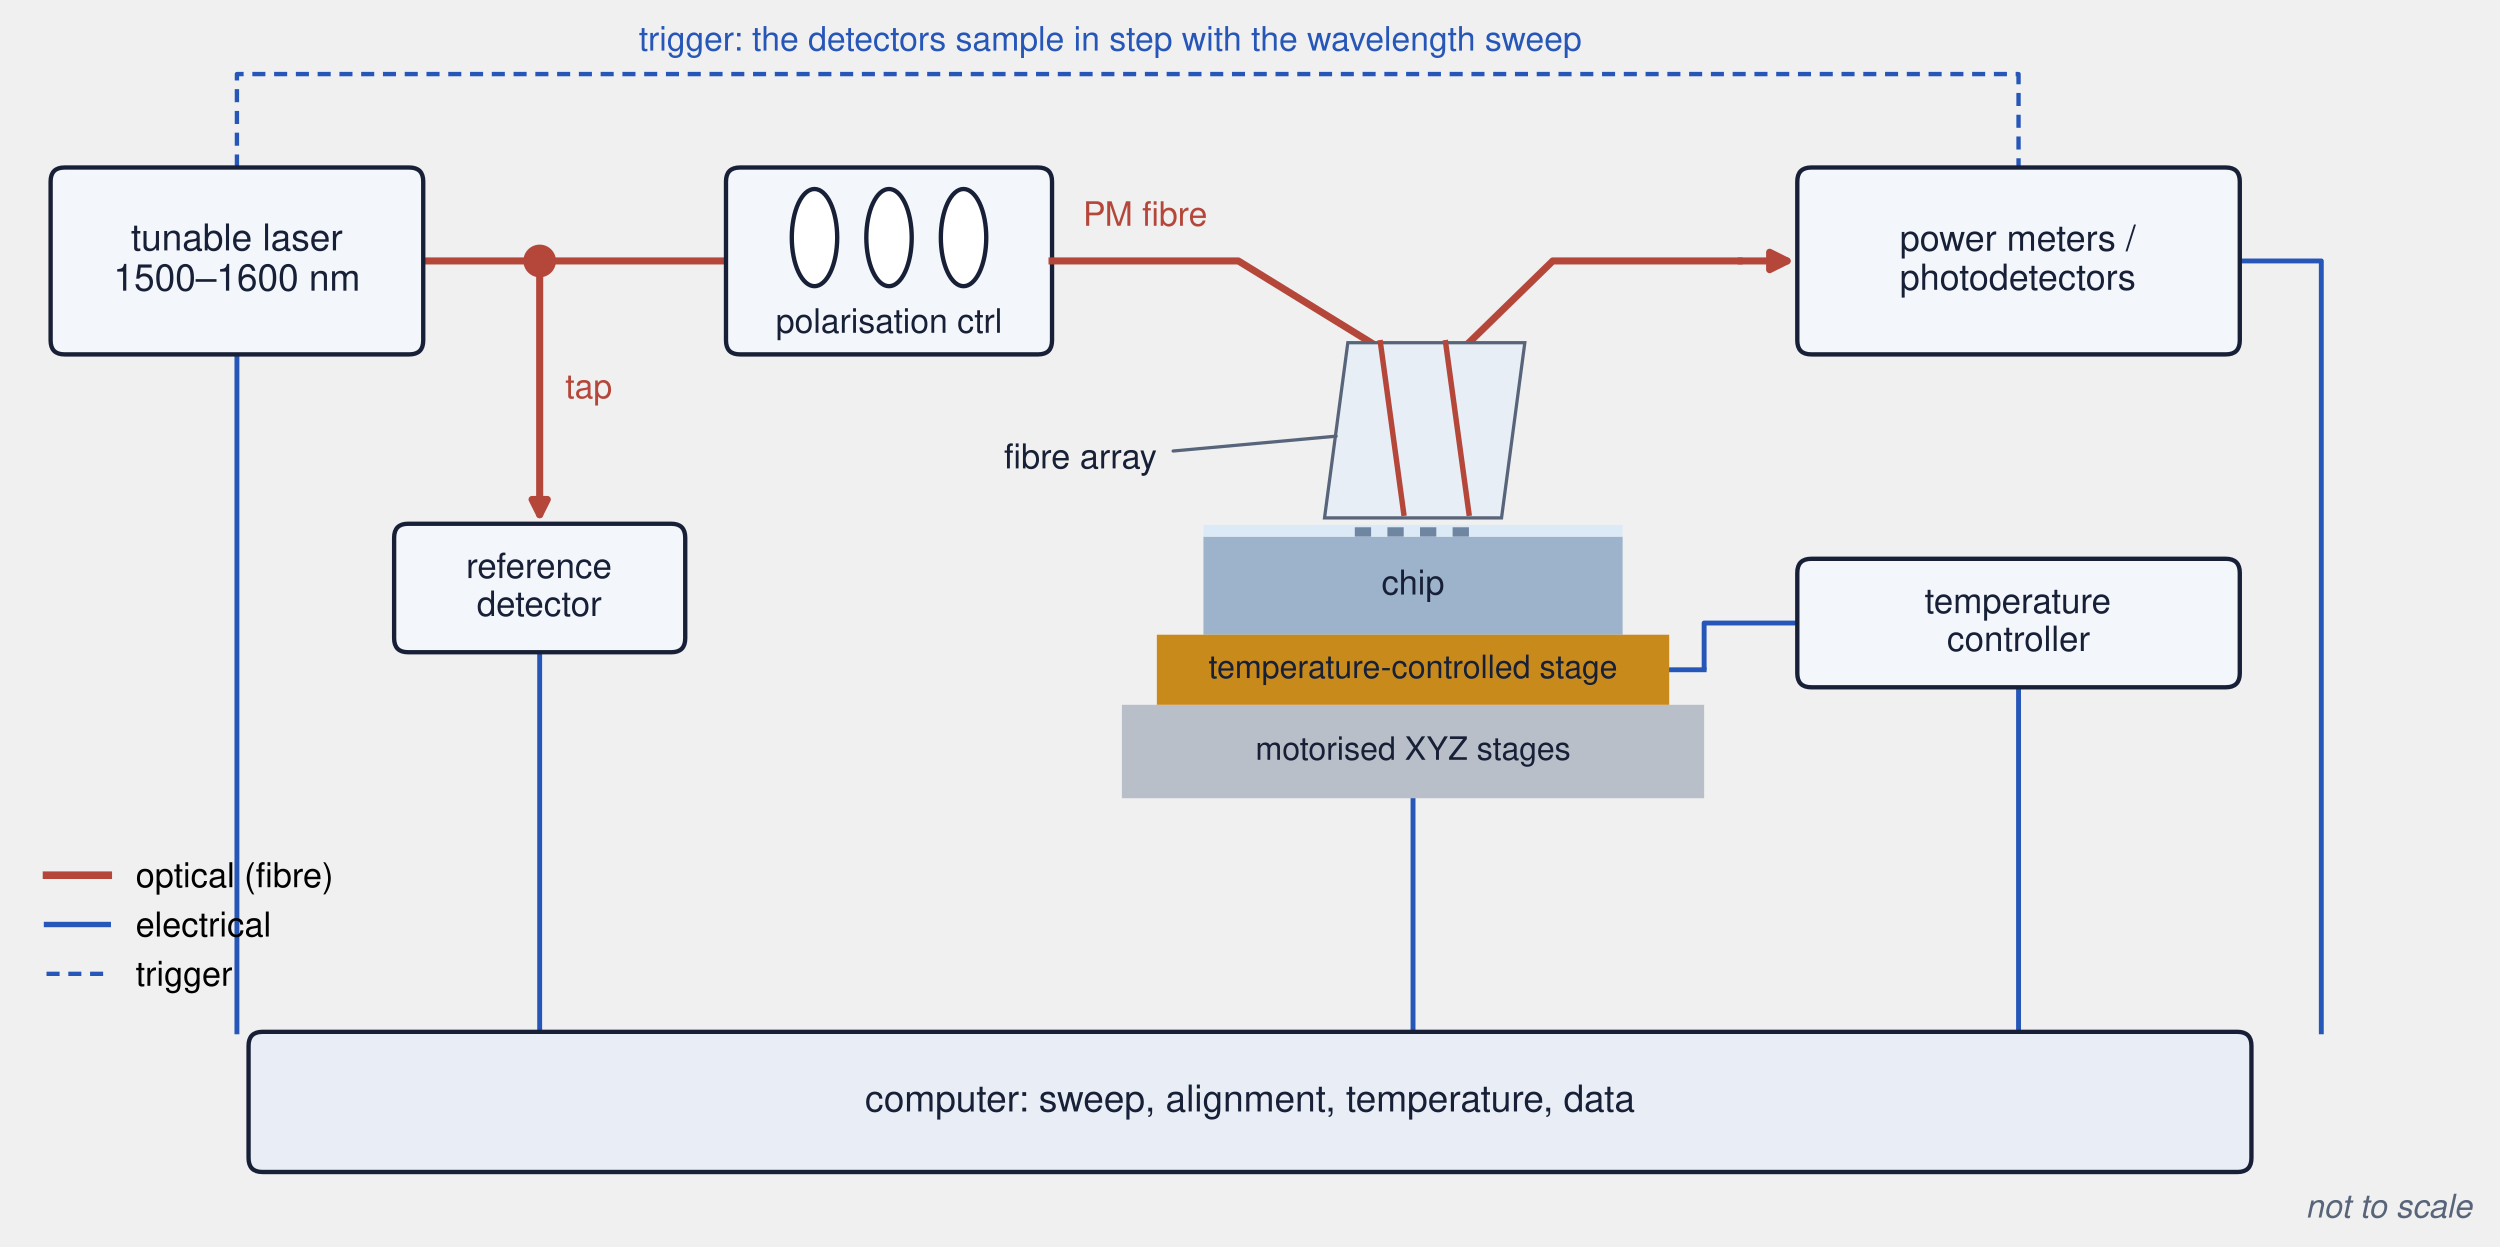
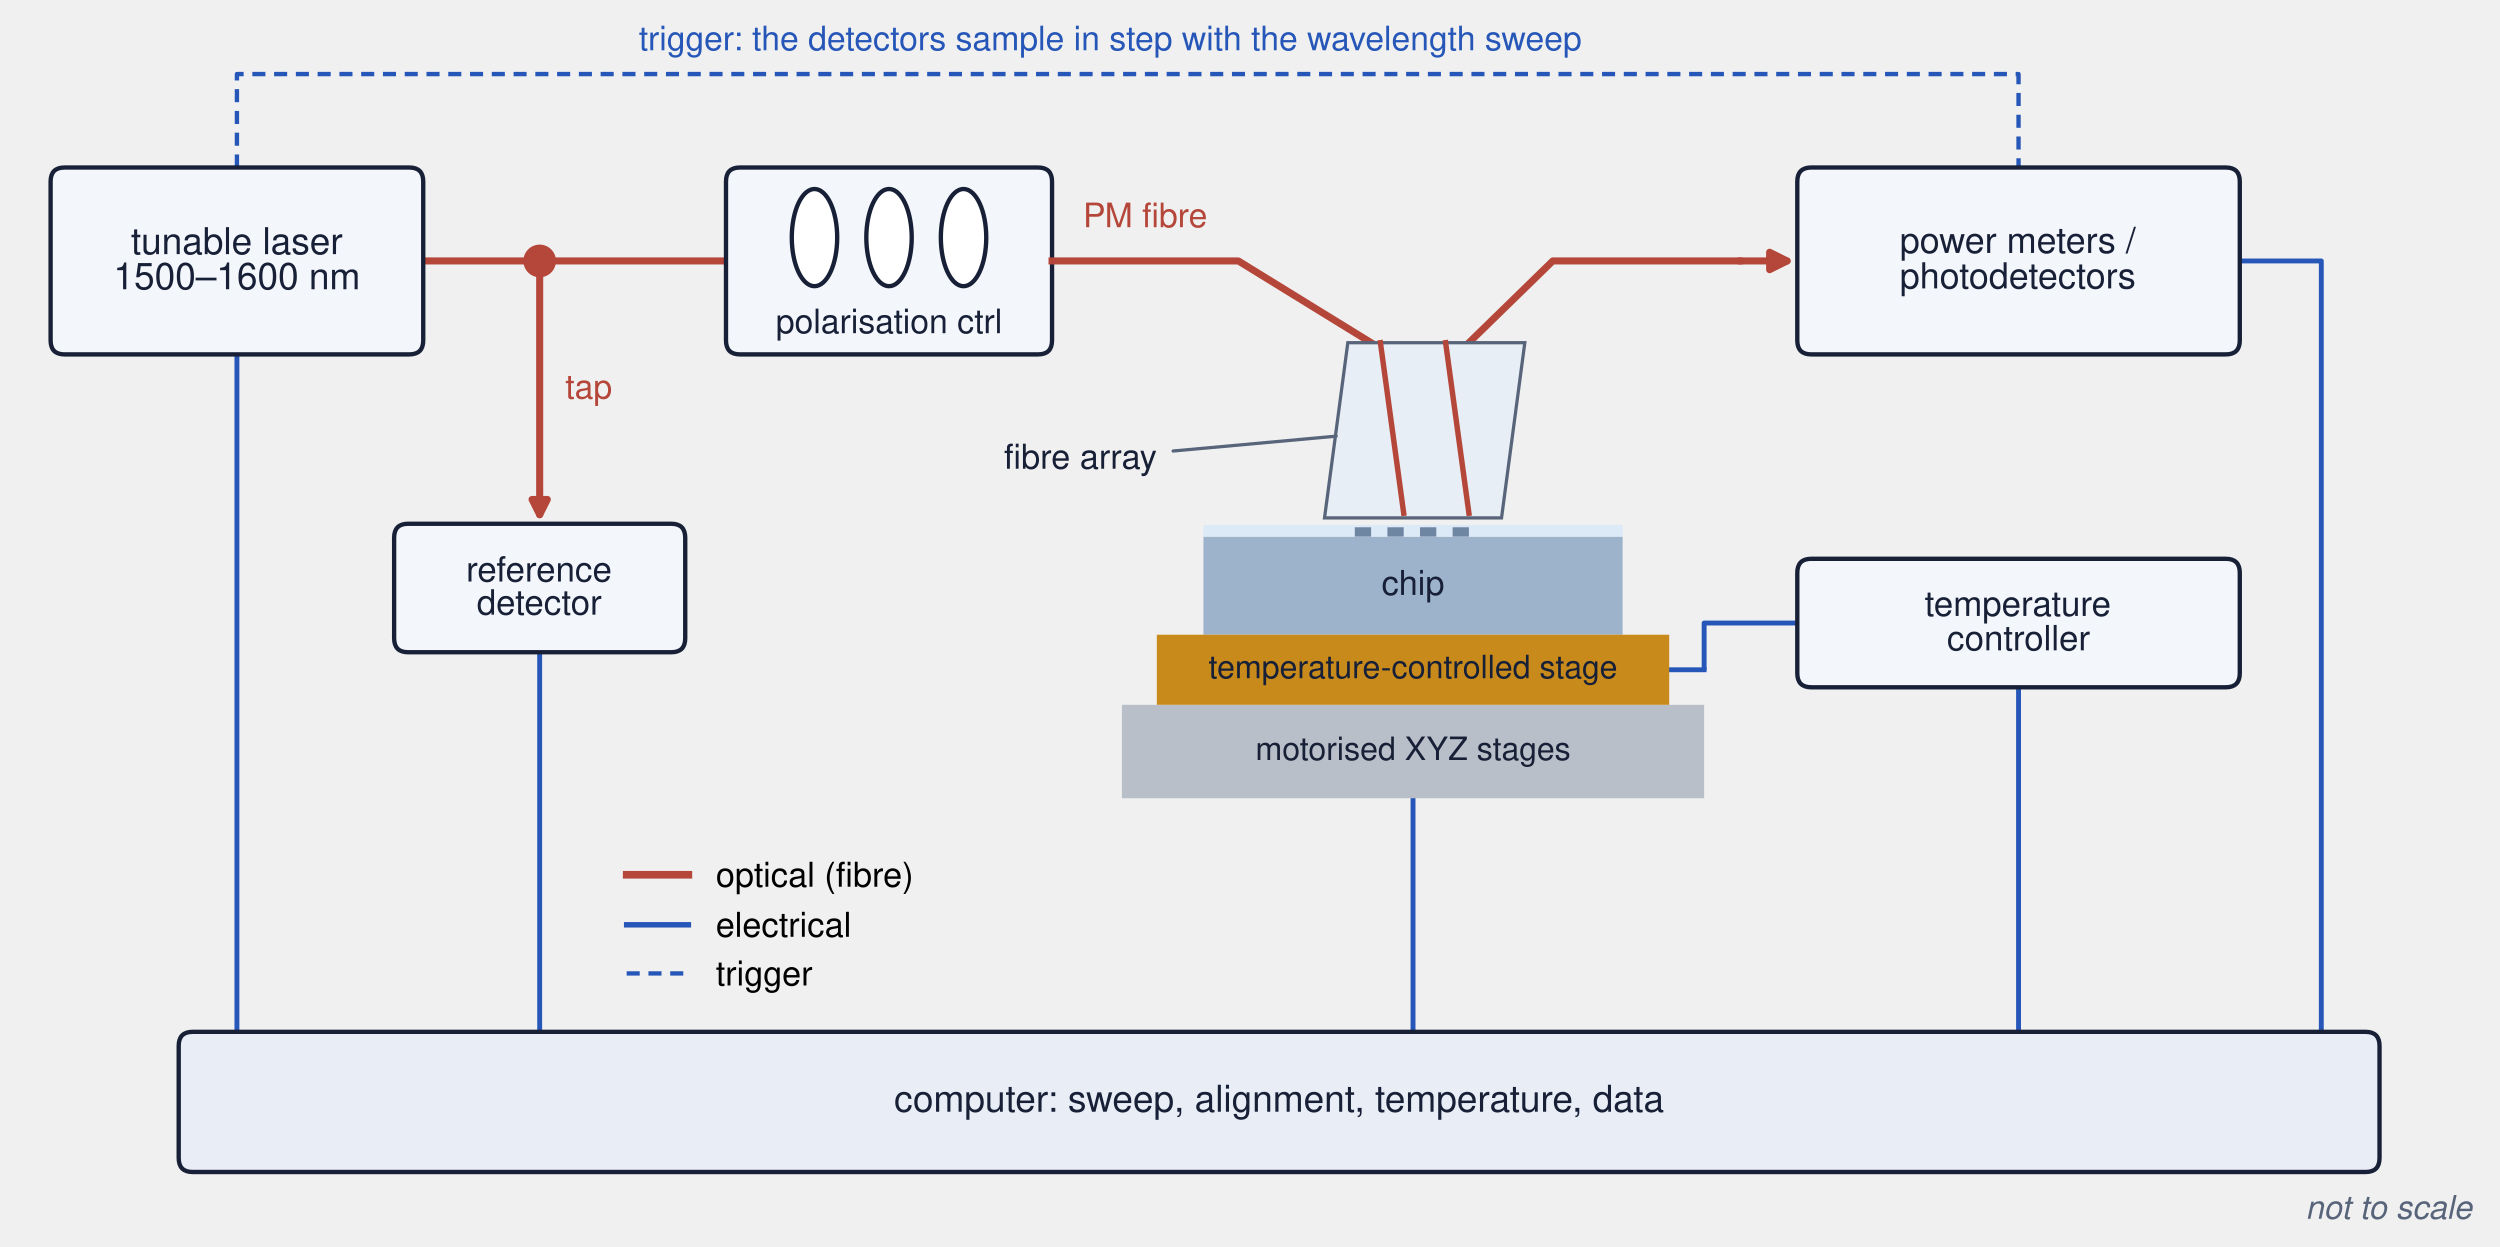
<svg xmlns="http://www.w3.org/2000/svg" width="459.36pt" height="228.96pt" viewBox="0 0 459.36 228.96" version="1.1">
  <defs>
    <style type="text/css">*{stroke-linejoin: round; stroke-linecap: butt}</style>
  </defs>
  <g id="figure_1">
    <g id="patch_1">
      <path d="M 0 228.96  L 459.36 228.96  L 459.36 -0  L 0 -0  L 0 228.96  z " style="fill: none" />
    </g>
    <g id="axes_1">
      <g id="line2d_1">
-         <path d="M 43.533 189.595  L 43.533 65.118  " clip-path="url(#p1a51b51340)" style="fill: none; stroke: #2556b8; stroke-width: 0.9; stroke-linecap: square" />
+         <path d="M 43.533 189.595  L 43.533 65.118  " clip-path="url(#pf8545b9a77)" style="fill: none; stroke: #2556b8; stroke-width: 0.9; stroke-linecap: square" />
      </g>
      <g id="line2d_2">
-         <path d="M 99.163 189.595  L 99.163 119.845  " clip-path="url(#p1a51b51340)" style="fill: none; stroke: #2556b8; stroke-width: 0.9; stroke-linecap: square" />
+         <path d="M 99.163 189.595  L 99.163 119.845  " clip-path="url(#pf8545b9a77)" style="fill: none; stroke: #2556b8; stroke-width: 0.9; stroke-linecap: square" />
      </g>
      <g id="line2d_3">
-         <path d="M 259.635 189.595  L 259.635 146.672  " clip-path="url(#p1a51b51340)" style="fill: none; stroke: #2556b8; stroke-width: 0.9; stroke-linecap: square" />
+         <path d="M 259.635 189.595  L 259.635 146.672  " clip-path="url(#pf8545b9a77)" style="fill: none; stroke: #2556b8; stroke-width: 0.9; stroke-linecap: square" />
      </g>
      <g id="line2d_4">
-         <path d="M 370.895 189.595  L 370.895 126.284  " clip-path="url(#p1a51b51340)" style="fill: none; stroke: #2556b8; stroke-width: 0.9; stroke-linecap: square" />
+         <path d="M 370.895 189.595  L 370.895 126.284  " clip-path="url(#pf8545b9a77)" style="fill: none; stroke: #2556b8; stroke-width: 0.9; stroke-linecap: square" />
      </g>
      <g id="line2d_5">
-         <path d="M 426.525 189.595  L 426.525 47.949  L 411.548 47.949  " clip-path="url(#p1a51b51340)" style="fill: none; stroke: #2556b8; stroke-width: 0.9; stroke-linecap: square" />
+         <path d="M 426.525 189.595  L 426.525 47.949  L 411.548 47.949  " clip-path="url(#pf8545b9a77)" style="fill: none; stroke: #2556b8; stroke-width: 0.9; stroke-linecap: square" />
      </g>
      <g id="line2d_6">
-         <path d="M 43.533 30.78  L 43.533 13.611  L 370.895 13.611  L 370.895 30.78  " clip-path="url(#p1a51b51340)" style="fill: none; stroke-dasharray: 2.4,1.6; stroke-dashoffset: 0; stroke: #2556b8; stroke-width: 0.8" />
+         <path d="M 43.533 30.78  L 43.533 13.611  L 370.895 13.611  L 370.895 30.78  " clip-path="url(#pf8545b9a77)" style="fill: none; stroke-dasharray: 2.4,1.6; stroke-dashoffset: 0; stroke: #2556b8; stroke-width: 0.8" />
      </g>
      <g id="line2d_7">
-         <path d="M 77.767 47.949  L 99.163 47.949  " clip-path="url(#p1a51b51340)" style="fill: none; stroke: #b5473a; stroke-width: 1.3; stroke-linecap: square" />
+         <path d="M 77.767 47.949  L 99.163 47.949  " clip-path="url(#pf8545b9a77)" style="fill: none; stroke: #b5473a; stroke-width: 1.3; stroke-linecap: square" />
      </g>
      <g id="patch_2">
-         <path d="M 99.163 47.949  Q 99.163 71.986 99.163 94.57  " clip-path="url(#p1a51b51340)" style="fill: none; stroke: #b5473a; stroke-width: 1.3; stroke-linecap: round" />
-         <path d="M 100.563 91.77  L 99.163 94.57  L 97.763 91.77  z " clip-path="url(#p1a51b51340)" style="fill: #b5473a; stroke: #b5473a; stroke-width: 1.3; stroke-linecap: round" />
+         <path d="M 99.163 47.949  Q 99.163 71.986 99.163 94.57  " clip-path="url(#pf8545b9a77)" style="fill: none; stroke: #b5473a; stroke-width: 1.3; stroke-linecap: round" />
+         <path d="M 100.563 91.77  L 99.163 94.57  L 97.763 91.77  z " clip-path="url(#pf8545b9a77)" style="fill: #b5473a; stroke: #b5473a; stroke-width: 1.3; stroke-linecap: round" />
      </g>
      <g id="line2d_8">
-         <path d="M 99.163 47.949  L 133.397 47.949  " clip-path="url(#p1a51b51340)" style="fill: none; stroke: #b5473a; stroke-width: 1.3; stroke-linecap: square" />
+         <path d="M 99.163 47.949  L 133.397 47.949  " clip-path="url(#pf8545b9a77)" style="fill: none; stroke: #b5473a; stroke-width: 1.3; stroke-linecap: square" />
      </g>
      <g id="patch_3">
-         <path d="M 206.144 146.672  L 313.125 146.672  L 313.125 129.503  L 206.144 129.503  z " clip-path="url(#p1a51b51340)" style="fill: #b9bfc9" />
+         <path d="M 206.144 146.672  L 313.125 146.672  L 313.125 129.503  L 206.144 129.503  z " clip-path="url(#pf8545b9a77)" style="fill: #b9bfc9" />
      </g>
      <g id="line2d_9">
-         <path d="M 330.242 114.48  L 313.125 114.48  L 313.125 123.065  " clip-path="url(#p1a51b51340)" style="fill: none; stroke: #2556b8; stroke-width: 0.9" />
+         <path d="M 330.242 114.48  L 313.125 114.48  L 313.125 123.065  " clip-path="url(#pf8545b9a77)" style="fill: none; stroke: #2556b8; stroke-width: 0.9" />
      </g>
      <g id="line2d_10">
-         <path d="M 313.125 123.065  L 306.706 123.065  " clip-path="url(#p1a51b51340)" style="fill: none; stroke: #2556b8; stroke-width: 0.9; stroke-linecap: square" />
+         <path d="M 313.125 123.065  L 306.706 123.065  " clip-path="url(#pf8545b9a77)" style="fill: none; stroke: #2556b8; stroke-width: 0.9; stroke-linecap: square" />
      </g>
      <g id="patch_4">
-         <path d="M 11.866 65.118  L 75.199 65.118  Q 77.767 65.118 77.767 62.543  L 77.767 33.355  Q 77.767 30.78 75.199 30.78  L 11.866 30.78  Q 9.299 30.78 9.299 33.355  L 9.299 62.543  Q 9.299 65.118 11.866 65.118  z " clip-path="url(#p1a51b51340)" style="fill: #f3f6fb; stroke: #172036; stroke-width: 0.8; stroke-linejoin: miter" />
+         <path d="M 11.866 65.118  L 75.199 65.118  Q 77.767 65.118 77.767 62.543  L 77.767 33.355  Q 77.767 30.78 75.199 30.78  L 11.866 30.78  Q 9.299 30.78 9.299 33.355  L 9.299 62.543  Q 9.299 65.118 11.866 65.118  z " clip-path="url(#pf8545b9a77)" style="fill: #f3f6fb; stroke: #172036; stroke-width: 0.8; stroke-linejoin: miter" />
      </g>
      <g id="patch_5">
-         <path d="M 74.985 119.845  L 123.341 119.845  Q 125.908 119.845 125.908 117.27  L 125.908 98.813  Q 125.908 96.238 123.341 96.238  L 74.985 96.238  Q 72.418 96.238 72.418 98.813  L 72.418 117.27  Q 72.418 119.845 74.985 119.845  z " clip-path="url(#p1a51b51340)" style="fill: #f3f6fb; stroke: #172036; stroke-width: 0.8; stroke-linejoin: miter" />
+         <path d="M 74.985 119.845  L 123.341 119.845  Q 125.908 119.845 125.908 117.27  L 125.908 98.813  Q 125.908 96.238 123.341 96.238  L 74.985 96.238  Q 72.418 96.238 72.418 98.813  L 72.418 117.27  Q 72.418 119.845 74.985 119.845  z " clip-path="url(#pf8545b9a77)" style="fill: #f3f6fb; stroke: #172036; stroke-width: 0.8; stroke-linejoin: miter" />
      </g>
      <g id="patch_6">
-         <path d="M 135.965 65.118  L 190.739 65.118  Q 193.306 65.118 193.306 62.543  L 193.306 33.355  Q 193.306 30.78 190.739 30.78  L 135.965 30.78  Q 133.397 30.78 133.397 33.355  L 133.397 62.543  Q 133.397 65.118 135.965 65.118  z " clip-path="url(#p1a51b51340)" style="fill: #f3f6fb; stroke: #172036; stroke-width: 0.8; stroke-linejoin: miter" />
+         <path d="M 135.965 65.118  L 190.739 65.118  Q 193.306 65.118 193.306 62.543  L 193.306 33.355  Q 193.306 30.78 190.739 30.78  L 135.965 30.78  Q 133.397 30.78 133.397 33.355  L 133.397 62.543  Q 133.397 65.118 135.965 65.118  z " clip-path="url(#pf8545b9a77)" style="fill: #f3f6fb; stroke: #172036; stroke-width: 0.8; stroke-linejoin: miter" />
      </g>
      <g id="line2d_11">
-         <path d="M 193.306 47.949  L 227.54 47.949  L 251.932 62.972  " clip-path="url(#p1a51b51340)" style="fill: none; stroke: #b5473a; stroke-width: 1.3; stroke-linecap: square" />
+         <path d="M 193.306 47.949  L 227.54 47.949  L 251.932 62.972  " clip-path="url(#pf8545b9a77)" style="fill: none; stroke: #b5473a; stroke-width: 1.3; stroke-linecap: square" />
      </g>
      <g id="line2d_12">
-         <path d="M 269.905 62.972  L 285.31 47.949  L 319.544 47.949  " clip-path="url(#p1a51b51340)" style="fill: none; stroke: #b5473a; stroke-width: 1.3; stroke-linecap: square" />
+         <path d="M 269.905 62.972  L 285.31 47.949  L 319.544 47.949  " clip-path="url(#pf8545b9a77)" style="fill: none; stroke: #b5473a; stroke-width: 1.3; stroke-linecap: square" />
      </g>
      <g id="patch_7">
-         <path d="M 221.122 116.626  L 298.148 116.626  L 298.148 98.598  L 221.122 98.598  z " clip-path="url(#p1a51b51340)" style="fill: #9db3cc" />
+         <path d="M 221.122 116.626  L 298.148 116.626  L 298.148 98.598  L 221.122 98.598  z " clip-path="url(#pf8545b9a77)" style="fill: #9db3cc" />
      </g>
      <g id="patch_8">
-         <path d="M 221.122 98.598  L 298.148 98.598  L 298.148 96.452  L 221.122 96.452  z " clip-path="url(#p1a51b51340)" style="fill: #dce9f7" />
+         <path d="M 221.122 98.598  L 298.148 98.598  L 298.148 96.452  L 221.122 96.452  z " clip-path="url(#pf8545b9a77)" style="fill: #dce9f7" />
      </g>
      <g id="patch_9">
-         <path d="M 212.563 129.503  L 306.706 129.503  L 306.706 116.626  L 212.563 116.626  z " clip-path="url(#p1a51b51340)" style="fill: #c98a1c" />
+         <path d="M 212.563 129.503  L 306.706 129.503  L 306.706 116.626  L 212.563 116.626  z " clip-path="url(#pf8545b9a77)" style="fill: #c98a1c" />
      </g>
      <g id="patch_10">
-         <path d="M 332.81 65.118  L 408.98 65.118  Q 411.548 65.118 411.548 62.543  L 411.548 33.355  Q 411.548 30.78 408.98 30.78  L 332.81 30.78  Q 330.242 30.78 330.242 33.355  L 330.242 62.543  Q 330.242 65.118 332.81 65.118  z " clip-path="url(#p1a51b51340)" style="fill: #f3f6fb; stroke: #172036; stroke-width: 0.8; stroke-linejoin: miter" />
+         <path d="M 332.81 65.118  L 408.98 65.118  Q 411.548 65.118 411.548 62.543  L 411.548 33.355  Q 411.548 30.78 408.98 30.78  L 332.81 30.78  Q 330.242 30.78 330.242 33.355  L 330.242 62.543  Q 330.242 65.118 332.81 65.118  z " clip-path="url(#pf8545b9a77)" style="fill: #f3f6fb; stroke: #172036; stroke-width: 0.8; stroke-linejoin: miter" />
      </g>
      <g id="patch_11">
-         <path d="M 332.81 126.284  L 408.98 126.284  Q 411.548 126.284 411.548 123.708  L 411.548 105.252  Q 411.548 102.676 408.98 102.676  L 332.81 102.676  Q 330.242 102.676 330.242 105.252  L 330.242 123.708  Q 330.242 126.284 332.81 126.284  z " clip-path="url(#p1a51b51340)" style="fill: #f3f6fb; stroke: #172036; stroke-width: 0.8; stroke-linejoin: miter" />
+         <path d="M 332.81 126.284  L 408.98 126.284  Q 411.548 126.284 411.548 123.708  L 411.548 105.252  Q 411.548 102.676 408.98 102.676  L 332.81 102.676  Q 330.242 102.676 330.242 105.252  L 330.242 123.708  Q 330.242 126.284 332.81 126.284  z " clip-path="url(#pf8545b9a77)" style="fill: #f3f6fb; stroke: #172036; stroke-width: 0.8; stroke-linejoin: miter" />
      </g>
      <g id="patch_12">
-         <path d="M 48.24 215.349  L 411.12 215.349  Q 413.688 215.349 413.688 212.774  L 413.688 192.171  Q 413.688 189.595 411.12 189.595  L 48.24 189.595  Q 45.672 189.595 45.672 192.171  L 45.672 212.774  Q 45.672 215.349 48.24 215.349  z " clip-path="url(#p1a51b51340)" style="fill: #e9eef6; stroke: #172036; stroke-width: 0.8; stroke-linejoin: miter" />
+         <path d="M 35.402 215.349  L 434.656 215.349  Q 437.223 215.349 437.223 212.774  L 437.223 192.171  Q 437.223 189.595 434.656 189.595  L 35.402 189.595  Q 32.835 189.595 32.835 192.171  L 32.835 212.774  Q 32.835 215.349 35.402 215.349  z " clip-path="url(#pf8545b9a77)" style="fill: #e9eef6; stroke: #172036; stroke-width: 0.8; stroke-linejoin: miter" />
      </g>
      <g id="text_1">
-         <text style="font-size: 6.8px; font-family: 'Libre Franklin', 'Helvetica', 'Arial', 'DejaVu Sans', sans-serif; fill: #172036" transform="translate(24.06571 46.00851)">tunable laser</text>
-         <text style="font-size: 6.8px; font-family: 'Libre Franklin', 'Helvetica', 'Arial', 'DejaVu Sans', sans-serif; fill: #172036" transform="translate(20.84899 53.40948)">1500–1600 nm</text>
+         <text style="font-size: 6.8px; font-family: 'Libre Franklin', 'Helvetica', 'Arial', 'DejaVu Sans', sans-serif; fill: #172036" transform="translate(24.06571 46.69249)">tunable laser</text>
+         <text style="font-size: 6.8px; font-family: 'Libre Franklin', 'Helvetica', 'Arial', 'DejaVu Sans', sans-serif; fill: #172036" transform="translate(20.84899 53.1505)">1500–1600 nm</text>
      </g>
      <g id="text_2">
-         <text style="font-size: 6.4px; font-family: 'Libre Franklin', 'Helvetica', 'Arial', 'DejaVu Sans', sans-serif; fill: #172036" transform="translate(85.64552 106.215)">reference</text>
-         <text style="font-size: 6.4px; font-family: 'Libre Franklin', 'Helvetica', 'Arial', 'DejaVu Sans', sans-serif; fill: #172036" transform="translate(87.60152 113.1806)">detector</text>
+         <text style="font-size: 6.4px; font-family: 'Libre Franklin', 'Helvetica', 'Arial', 'DejaVu Sans', sans-serif; fill: #172036" transform="translate(85.64552 106.8587)">reference</text>
+         <text style="font-size: 6.4px; font-family: 'Libre Franklin', 'Helvetica', 'Arial', 'DejaVu Sans', sans-serif; fill: #172036" transform="translate(87.60152 112.9369)">detector</text>
      </g>
      <g id="patch_13">
-         <path d="M 149.658 52.585  C 150.765 52.585 151.826 51.644 152.608 49.97  C 153.391 48.296 153.83 46.025 153.83 43.657  C 153.83 41.289 153.391 39.018 152.608 37.344  C 151.826 35.67 150.765 34.729 149.658 34.729  C 148.552 34.729 147.49 35.67 146.708 37.344  C 145.925 39.018 145.486 41.289 145.486 43.657  C 145.486 46.025 145.925 48.296 146.708 49.97  C 147.49 51.644 148.552 52.585 149.658 52.585  z " clip-path="url(#p1a51b51340)" style="fill: #ffffff; stroke: #172036; stroke-width: 0.8; stroke-linejoin: miter" />
+         <path d="M 149.658 52.585  C 150.765 52.585 151.826 51.644 152.608 49.97  C 153.391 48.296 153.83 46.025 153.83 43.657  C 153.83 41.289 153.391 39.018 152.608 37.344  C 151.826 35.67 150.765 34.729 149.658 34.729  C 148.552 34.729 147.49 35.67 146.708 37.344  C 145.925 39.018 145.486 41.289 145.486 43.657  C 145.486 46.025 145.925 48.296 146.708 49.97  C 147.49 51.644 148.552 52.585 149.658 52.585  z " clip-path="url(#pf8545b9a77)" style="fill: #ffffff; stroke: #172036; stroke-width: 0.8; stroke-linejoin: miter" />
      </g>
      <g id="patch_14">
-         <path d="M 163.352 52.585  C 164.458 52.585 165.52 51.644 166.302 49.97  C 167.084 48.296 167.524 46.025 167.524 43.657  C 167.524 41.289 167.084 39.018 166.302 37.344  C 165.52 35.67 164.458 34.729 163.352 34.729  C 162.245 34.729 161.184 35.67 160.401 37.344  C 159.619 39.018 159.179 41.289 159.179 43.657  C 159.179 46.025 159.619 48.296 160.401 49.97  C 161.184 51.644 162.245 52.585 163.352 52.585  z " clip-path="url(#p1a51b51340)" style="fill: #ffffff; stroke: #172036; stroke-width: 0.8; stroke-linejoin: miter" />
+         <path d="M 163.352 52.585  C 164.458 52.585 165.52 51.644 166.302 49.97  C 167.084 48.296 167.524 46.025 167.524 43.657  C 167.524 41.289 167.084 39.018 166.302 37.344  C 165.52 35.67 164.458 34.729 163.352 34.729  C 162.245 34.729 161.184 35.67 160.401 37.344  C 159.619 39.018 159.179 41.289 159.179 43.657  C 159.179 46.025 159.619 48.296 160.401 49.97  C 161.184 51.644 162.245 52.585 163.352 52.585  z " clip-path="url(#pf8545b9a77)" style="fill: #ffffff; stroke: #172036; stroke-width: 0.8; stroke-linejoin: miter" />
      </g>
      <g id="patch_15">
-         <path d="M 177.045 52.585  C 178.152 52.585 179.213 51.644 179.996 49.97  C 180.778 48.296 181.218 46.025 181.218 43.657  C 181.218 41.289 180.778 39.018 179.996 37.344  C 179.213 35.67 178.152 34.729 177.045 34.729  C 175.939 34.729 174.877 35.67 174.095 37.344  C 173.313 39.018 172.873 41.289 172.873 43.657  C 172.873 46.025 173.313 48.296 174.095 49.97  C 174.877 51.644 175.939 52.585 177.045 52.585  z " clip-path="url(#p1a51b51340)" style="fill: #ffffff; stroke: #172036; stroke-width: 0.8; stroke-linejoin: miter" />
+         <path d="M 177.045 52.585  C 178.152 52.585 179.213 51.644 179.996 49.97  C 180.778 48.296 181.218 46.025 181.218 43.657  C 181.218 41.289 180.778 39.018 179.996 37.344  C 179.213 35.67 178.152 34.729 177.045 34.729  C 175.939 34.729 174.877 35.67 174.095 37.344  C 173.313 39.018 172.873 41.289 172.873 43.657  C 172.873 46.025 173.313 48.296 174.095 49.97  C 174.877 51.644 175.939 52.585 177.045 52.585  z " clip-path="url(#pf8545b9a77)" style="fill: #ffffff; stroke: #172036; stroke-width: 0.8; stroke-linejoin: miter" />
      </g>
      <g id="patch_16">
-         <path d="M 243.374 95.165  L 275.896 95.165  L 280.175 62.972  L 247.653 62.972  z " clip-path="url(#p1a51b51340)" style="fill: #e8eef5; stroke: #57647a; stroke-width: 0.6; stroke-linejoin: miter" />
+         <path d="M 243.374 95.165  L 275.896 95.165  L 280.175 62.972  L 247.653 62.972  z " clip-path="url(#pf8545b9a77)" style="fill: #e8eef5; stroke: #57647a; stroke-width: 0.6; stroke-linejoin: miter" />
      </g>
      <g id="patch_17">
-         <path d="M 248.937 98.598  L 251.932 98.598  L 251.932 96.882  L 248.937 96.882  z " clip-path="url(#p1a51b51340)" style="fill: #6f86a3" />
+         <path d="M 248.937 98.598  L 251.932 98.598  L 251.932 96.882  L 248.937 96.882  z " clip-path="url(#pf8545b9a77)" style="fill: #6f86a3" />
      </g>
      <g id="patch_18">
-         <path d="M 254.928 98.598  L 257.923 98.598  L 257.923 96.882  L 254.928 96.882  z " clip-path="url(#p1a51b51340)" style="fill: #6f86a3" />
+         <path d="M 254.928 98.598  L 257.923 98.598  L 257.923 96.882  L 254.928 96.882  z " clip-path="url(#pf8545b9a77)" style="fill: #6f86a3" />
      </g>
      <g id="patch_19">
-         <path d="M 260.918 98.598  L 263.914 98.598  L 263.914 96.882  L 260.918 96.882  z " clip-path="url(#p1a51b51340)" style="fill: #6f86a3" />
+         <path d="M 260.918 98.598  L 263.914 98.598  L 263.914 96.882  L 260.918 96.882  z " clip-path="url(#pf8545b9a77)" style="fill: #6f86a3" />
      </g>
      <g id="patch_20">
-         <path d="M 266.909 98.598  L 269.905 98.598  L 269.905 96.882  L 266.909 96.882  z " clip-path="url(#p1a51b51340)" style="fill: #6f86a3" />
+         <path d="M 266.909 98.598  L 269.905 98.598  L 269.905 96.882  L 266.909 96.882  z " clip-path="url(#pf8545b9a77)" style="fill: #6f86a3" />
      </g>
      <g id="text_3">
-         <text style="font-size: 6.6px; font-family: 'Libre Franklin', 'Helvetica', 'Arial', 'DejaVu Sans', sans-serif; fill: #172036" transform="translate(349.0728 46.06559)">power meters /</text>
-         <text style="font-size: 6.6px; font-family: 'Libre Franklin', 'Helvetica', 'Arial', 'DejaVu Sans', sans-serif; fill: #172036" transform="translate(349.0651 53.24889)">photodetectors</text>
+         <text style="font-size: 6.6px; font-family: 'Libre Franklin', 'Helvetica', 'Arial', 'DejaVu Sans', sans-serif; fill: #172036" transform="translate(349.0728 46.47525)">power meters /</text>
+         <text style="font-size: 6.6px; font-family: 'Libre Franklin', 'Helvetica', 'Arial', 'DejaVu Sans', sans-serif; fill: #172036" transform="translate(349.0651 52.99752)">photodetectors</text>
      </g>
      <g id="text_4">
-         <text style="font-size: 6.4px; font-family: 'Libre Franklin', 'Helvetica', 'Arial', 'DejaVu Sans', sans-serif; fill: #172036" transform="translate(353.6436 112.6534)">temperature</text>
-         <text style="font-size: 6.4px; font-family: 'Libre Franklin', 'Helvetica', 'Arial', 'DejaVu Sans', sans-serif; fill: #172036" transform="translate(357.7351 119.6191)">controller</text>
+         <text style="font-size: 6.4px; font-family: 'Libre Franklin', 'Helvetica', 'Arial', 'DejaVu Sans', sans-serif; fill: #172036" transform="translate(353.6436 113.1739)">temperature</text>
+         <text style="font-size: 6.4px; font-family: 'Libre Franklin', 'Helvetica', 'Arial', 'DejaVu Sans', sans-serif; fill: #172036" transform="translate(357.7351 119.4986)">controller</text>
      </g>
      <g id="text_5">
-         <text style="font-size: 6.8px; font-family: 'Libre Franklin', 'Helvetica', 'Arial', 'DejaVu Sans', sans-serif; text-anchor: middle; fill: #172036" x="229.68" y="204.232" transform="rotate(-0 229.68 204.232)">computer: sweep, alignment, temperature, data</text>
+         <text style="font-size: 6.8px; font-family: 'Libre Franklin', 'Helvetica', 'Arial', 'DejaVu Sans', sans-serif; text-anchor: middle; fill: #172036" x="235.029" y="204.27" transform="rotate(-0 235.0291 204.2701)">computer: sweep, alignment, temperature, data</text>
      </g>
      <g id="patch_21">
-         <path d="M 99.163 50.954  C 99.957 50.954 100.719 50.637 101.281 50.074  C 101.843 49.51 102.158 48.746 102.158 47.949  C 102.158 47.152 101.843 46.388 101.281 45.825  C 100.719 45.261 99.957 44.945 99.163 44.945  C 98.369 44.945 97.607 45.261 97.045 45.825  C 96.483 46.388 96.168 47.152 96.168 47.949  C 96.168 48.746 96.483 49.51 97.045 50.074  C 97.607 50.637 98.369 50.954 99.163 50.954  z " clip-path="url(#p1a51b51340)" style="fill: #b5473a" />
+         <path d="M 99.163 50.954  C 99.957 50.954 100.719 50.637 101.281 50.074  C 101.843 49.51 102.158 48.746 102.158 47.949  C 102.158 47.152 101.843 46.388 101.281 45.825  C 100.719 45.261 99.957 44.945 99.163 44.945  C 98.369 44.945 97.607 45.261 97.045 45.825  C 96.483 46.388 96.168 47.152 96.168 47.949  C 96.168 48.746 96.483 49.51 97.045 50.074  C 97.607 50.637 98.369 50.954 99.163 50.954  z " clip-path="url(#pf8545b9a77)" style="fill: #b5473a" />
      </g>
      <g id="line2d_13">
-         <path d="M 253.644 62.972  L 257.923 94.306  " clip-path="url(#p1a51b51340)" style="fill: none; stroke: #b5473a; stroke-linecap: square" />
+         <path d="M 253.644 62.972  L 257.923 94.306  " clip-path="url(#pf8545b9a77)" style="fill: none; stroke: #b5473a; stroke-linecap: square" />
      </g>
      <g id="line2d_14">
-         <path d="M 265.626 62.972  L 269.905 94.306  " clip-path="url(#p1a51b51340)" style="fill: none; stroke: #b5473a; stroke-linecap: square" />
+         <path d="M 265.626 62.972  L 269.905 94.306  " clip-path="url(#pf8545b9a77)" style="fill: none; stroke: #b5473a; stroke-linecap: square" />
      </g>
      <g id="legend_1">
        <g id="line2d_15">
-           <path d="M 8.55 160.81  L 14.22 160.81  L 19.89 160.81  " style="fill: none; stroke: #b5473a; stroke-width: 1.4; stroke-linecap: square" />
+           <path d="M 115.146 160.733  L 120.816 160.733  L 126.486 160.733  " style="fill: none; stroke: #b5473a; stroke-width: 1.4; stroke-linecap: square" />
        </g>
        <g id="text_6">
-           <text style="font-size: 6.3px; font-family: 'Libre Franklin', 'Helvetica', 'Arial', 'DejaVu Sans', sans-serif; text-anchor: start" x="24.93" y="163.015" transform="rotate(-0 24.93 163.0151)">optical (fibre)</text>
+           <text style="font-size: 6.3px; font-family: 'Libre Franklin', 'Helvetica', 'Arial', 'DejaVu Sans', sans-serif; text-anchor: start" x="131.526" y="162.938" transform="rotate(-0 131.526 162.9385)">optical (fibre)</text>
        </g>
        <g id="line2d_16">
-           <path d="M 8.55 169.873  L 14.22 169.873  L 19.89 169.873  " style="fill: none; stroke: #2556b8; stroke-linecap: square" />
+           <path d="M 115.146 169.922  L 120.816 169.922  L 126.486 169.922  " style="fill: none; stroke: #2556b8; stroke-linecap: square" />
        </g>
        <g id="text_7">
-           <text style="font-size: 6.3px; font-family: 'Libre Franklin', 'Helvetica', 'Arial', 'DejaVu Sans', sans-serif; text-anchor: start" x="24.93" y="172.078" transform="rotate(-0 24.93 172.0776)">electrical</text>
+           <text style="font-size: 6.3px; font-family: 'Libre Franklin', 'Helvetica', 'Arial', 'DejaVu Sans', sans-serif; text-anchor: start" x="131.526" y="172.127" transform="rotate(-0 131.526 172.1266)">electrical</text>
        </g>
        <g id="line2d_17">
-           <path d="M 8.55 178.935  L 14.22 178.935  L 19.89 178.935  " style="fill: none; stroke-dasharray: 2.4,1.6; stroke-dashoffset: 0; stroke: #2556b8; stroke-width: 0.8" />
+           <path d="M 115.146 178.867  L 120.816 178.867  L 126.486 178.867  " style="fill: none; stroke-dasharray: 2.4,1.6; stroke-dashoffset: 0; stroke: #2556b8; stroke-width: 0.8" />
        </g>
        <g id="text_8">
-           <text style="font-size: 6.3px; font-family: 'Libre Franklin', 'Helvetica', 'Arial', 'DejaVu Sans', sans-serif; text-anchor: start" x="24.93" y="181.14" transform="rotate(-0 24.93 181.14)">trigger</text>
+           <text style="font-size: 6.3px; font-family: 'Libre Franklin', 'Helvetica', 'Arial', 'DejaVu Sans', sans-serif; text-anchor: start" x="131.526" y="181.072" transform="rotate(-0 131.526 181.0721)">trigger</text>
        </g>
      </g>
      <g id="patch_22">
-         <path d="M 319.544 47.949  Q 324.679 47.949 328.361 47.949  " clip-path="url(#p1a51b51340)" style="fill: none; stroke: #b5473a; stroke-width: 1.3; stroke-linecap: round" />
-         <path d="M 325.161 46.349  L 328.361 47.949  L 325.161 49.549  z " clip-path="url(#p1a51b51340)" style="fill: #b5473a; stroke: #b5473a; stroke-width: 1.3; stroke-linecap: round" />
+         <path d="M 319.544 47.949  Q 324.679 47.949 328.361 47.949  " clip-path="url(#pf8545b9a77)" style="fill: none; stroke: #b5473a; stroke-width: 1.3; stroke-linecap: round" />
+         <path d="M 325.161 46.349  L 328.361 47.949  L 325.161 49.549  z " clip-path="url(#pf8545b9a77)" style="fill: #b5473a; stroke: #b5473a; stroke-width: 1.3; stroke-linecap: round" />
      </g>
      <g id="text_9">
-         <text style="font-size: 6.2px; font-family: 'Libre Franklin', 'Helvetica', 'Arial', 'DejaVu Sans', sans-serif; text-anchor: start; fill: #b5473a" x="103.87" y="73.161" transform="rotate(-0 103.8702 73.16142)">tap</text>
+         <text style="font-size: 6.2px; font-family: 'Libre Franklin', 'Helvetica', 'Arial', 'DejaVu Sans', sans-serif; text-anchor: start; fill: #b5473a" x="103.87" y="73.236" transform="rotate(-0 103.8702 73.23577)">tap</text>
      </g>
      <g id="text_10">
-         <text style="font-size: 6.2px; font-family: 'Libre Franklin', 'Helvetica', 'Arial', 'DejaVu Sans', sans-serif; text-anchor: middle; fill: #172036" x="163.352" y="61.143" transform="rotate(-0 163.3517 61.14295)">polarisation ctrl</text>
+         <text style="font-size: 6.2px; font-family: 'Libre Franklin', 'Helvetica', 'Arial', 'DejaVu Sans', sans-serif; text-anchor: middle; fill: #172036" x="163.352" y="61.217" transform="rotate(-0 163.3517 61.21731)">polarisation ctrl</text>
      </g>
      <g id="text_11">
-         <text style="font-size: 6.2px; font-family: 'Libre Franklin', 'Helvetica', 'Arial', 'DejaVu Sans', sans-serif; text-anchor: middle; fill: #b5473a" x="210.423" y="41.494" transform="rotate(-0 210.4234 41.49368)">PM fibre</text>
+         <text style="font-size: 6.2px; font-family: 'Libre Franklin', 'Helvetica', 'Arial', 'DejaVu Sans', sans-serif; text-anchor: middle; fill: #b5473a" x="210.423" y="41.745" transform="rotate(-0 210.4234 41.74495)">PM fibre</text>
      </g>
      <g id="patch_23">
        <path d="M 215.558 82.87  Q 230.536 81.506 245.513 80.142  " style="fill: none; stroke: #57647a; stroke-width: 0.6; stroke-linecap: round" />
      </g>
      <g id="text_12">
-         <text style="font-size: 6.3px; font-family: 'Libre Franklin', 'Helvetica', 'Arial', 'DejaVu Sans', sans-serif; text-anchor: end; fill: #172036" x="212.563" y="86.064" transform="rotate(-0 212.563 86.06416)">fibre array</text>
+         <text style="font-size: 6.3px; font-family: 'Libre Franklin', 'Helvetica', 'Arial', 'DejaVu Sans', sans-serif; text-anchor: end; fill: #172036" x="212.563" y="86.121" transform="rotate(-0 212.563 86.12107)">fibre array</text>
      </g>
      <g id="text_13">
-         <text style="font-size: 6.3px; font-family: 'Libre Franklin', 'Helvetica', 'Arial', 'DejaVu Sans', sans-serif; text-anchor: middle; fill: #172036" x="259.635" y="109.243" transform="rotate(-0 259.6347 109.2427)">chip</text>
+         <text style="font-size: 6.3px; font-family: 'Libre Franklin', 'Helvetica', 'Arial', 'DejaVu Sans', sans-serif; text-anchor: middle; fill: #172036" x="259.635" y="109.318" transform="rotate(-0 259.6347 109.3182)">chip</text>
      </g>
      <g id="text_14">
-         <text style="font-size: 5.9px; font-family: 'Libre Franklin', 'Helvetica', 'Arial', 'DejaVu Sans', sans-serif; text-anchor: middle; fill: #172036" x="259.635" y="124.591" transform="rotate(-0 259.6347 124.5914)">temperature-controlled stage</text>
+         <text style="font-size: 5.9px; font-family: 'Libre Franklin', 'Helvetica', 'Arial', 'DejaVu Sans', sans-serif; text-anchor: middle; fill: #172036" x="259.635" y="124.624" transform="rotate(-0 259.6347 124.6244)">temperature-controlled stage</text>
      </g>
      <g id="text_15">
-         <text style="font-size: 5.9px; font-family: 'Libre Franklin', 'Helvetica', 'Arial', 'DejaVu Sans', sans-serif; text-anchor: middle; fill: #172036" x="259.635" y="139.614" transform="rotate(-0 259.6347 139.6145)">motorised XYZ stages</text>
+         <text style="font-size: 5.9px; font-family: 'Libre Franklin', 'Helvetica', 'Arial', 'DejaVu Sans', sans-serif; text-anchor: middle; fill: #172036" x="259.635" y="139.648" transform="rotate(-0 259.6347 139.6475)">motorised XYZ stages</text>
      </g>
      <g id="text_16">
-         <text style="font-size: 6.2px; font-family: 'Libre Franklin', 'Helvetica', 'Arial', 'DejaVu Sans', sans-serif; text-anchor: middle; fill: #2556b8" x="204.005" y="9.301" transform="rotate(-0 204.0045 9.301248)">trigger: the detectors sample in step with the wavelength sweep</text>
+         <text style="font-size: 6.2px; font-family: 'Libre Franklin', 'Helvetica', 'Arial', 'DejaVu Sans', sans-serif; text-anchor: middle; fill: #2556b8" x="204.005" y="9.234" transform="rotate(-0 204.0045 9.234404)">trigger: the detectors sample in step with the wavelength sweep</text>
      </g>
      <g id="text_17">
-         <text style="font-style: italic; font-size: 6px; font-family: 'Libre Franklin', 'Helvetica', 'Arial', 'DejaVu Sans', sans-serif; text-anchor: end; fill: #57647a" x="454.212" y="223.719" transform="rotate(-0 454.212 223.7189)">not to scale</text>
+         <text style="font-style: italic; font-size: 6px; font-family: 'Libre Franklin', 'Helvetica', 'Arial', 'DejaVu Sans', sans-serif; text-anchor: end; fill: #57647a" x="454.212" y="223.944" transform="rotate(-0 454.212 223.9445)">not to scale</text>
      </g>
    </g>
  </g>
  <defs>
-     <clipPath id="p1a51b51340">
+     <clipPath id="pf8545b9a77">
      <rect x="2.88" y="2.88" width="453.6" height="223.2" />
    </clipPath>
  </defs>
</svg>
